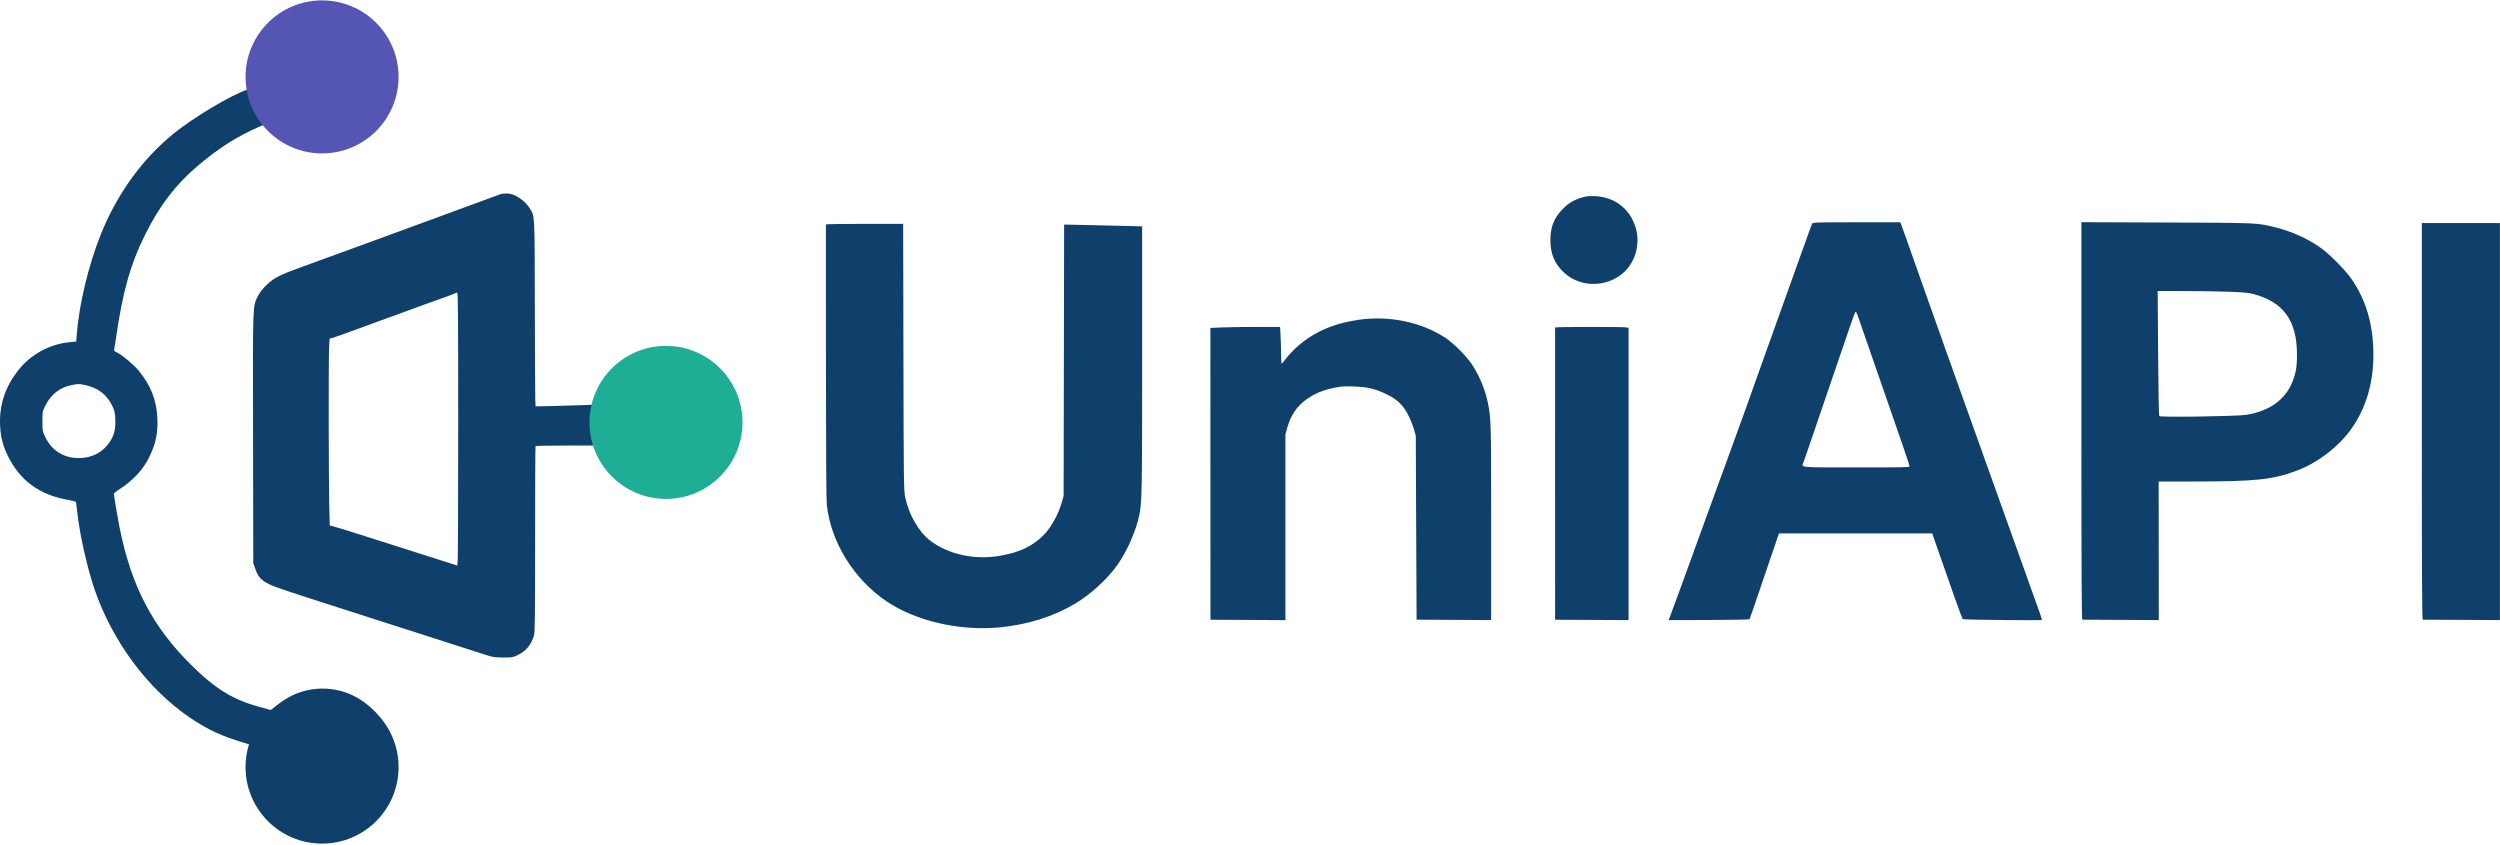
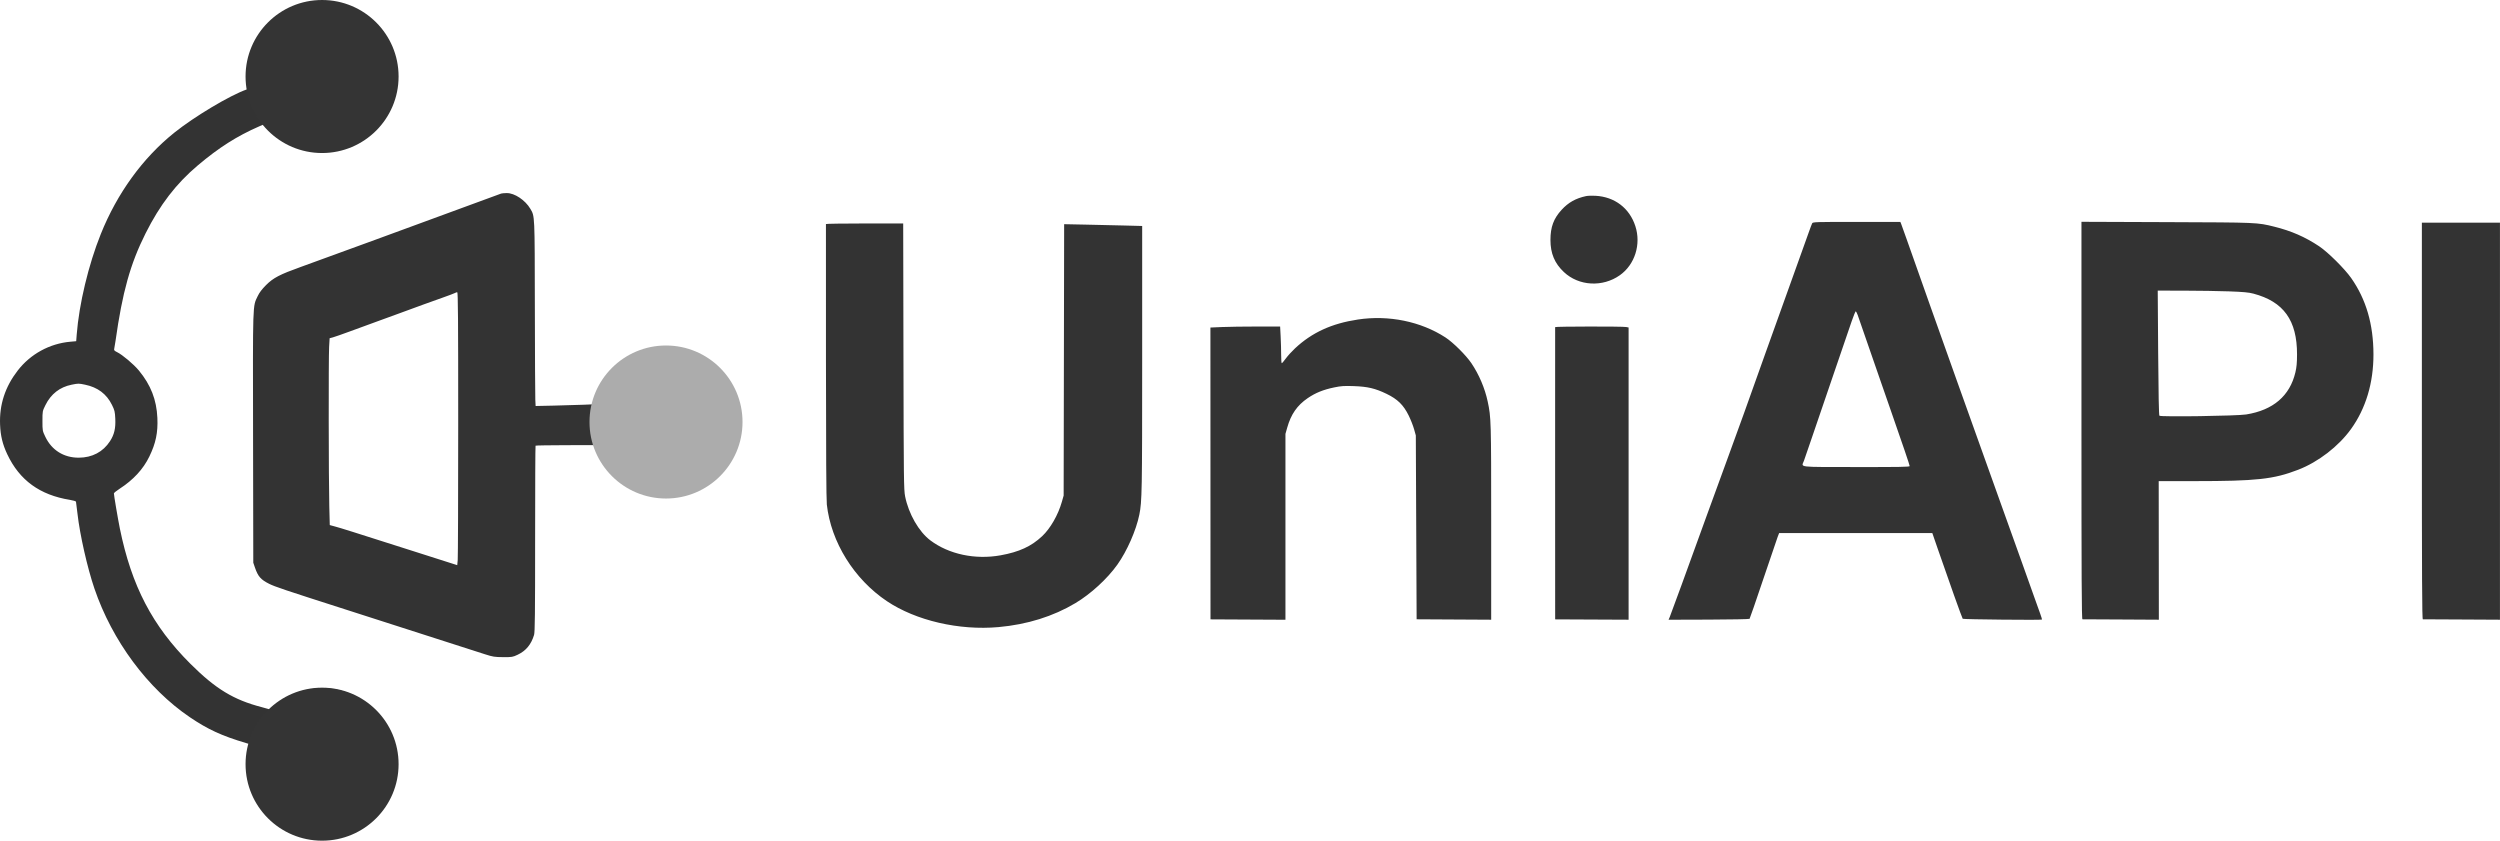
- <svg xmlns="http://www.w3.org/2000/svg" width="3202" height="1081" viewBox="0 0 3202 1081" fill="none">
-   <path fill-rule="evenodd" clip-rule="evenodd" d="M394.866 3.127C386.263 4.931 373.879 9.778 365.969 14.439C353.071 22.039 338.834 37.652 331.514 52.226C323.877 67.432 321.542 78.809 322.02 98.502L322.366 112.796L315.866 115.092C294.333 122.699 249.107 149.707 223.366 170.331C182.856 202.789 150.138 247.871 129.109 300.208C113.327 339.487 101.24 389.979 98.223 429.228L97.587 437.499L89.976 438.178C63.506 440.538 38.987 453.988 22.671 475.099C6.519 495.998 -0.94 518.89 0.094 544.387C0.675 558.723 3.331 569.654 9.313 582.331C25.014 615.6 51.037 634.509 89.687 640.734C93.713 641.382 97.147 642.429 97.318 643.06C97.49 643.692 98.352 650.601 99.235 658.414C102.275 685.324 111.872 727.724 120.953 754.364C143.745 821.232 189.234 882.562 243.098 919.045C266.306 934.765 284.076 942.943 315.01 952.138L323.654 954.707L322.669 958.958C321.076 965.84 322.313 989.983 324.721 998.992C335.806 1040.47 372.048 1068.6 414.509 1068.69C435.104 1068.73 452.61 1062.77 470.366 1049.67C488.573 1036.23 501.817 1012.04 504.96 986.479C510.572 940.825 480.066 896.14 435.506 884.744C406.841 877.413 376.484 884.556 354.491 903.808C349.847 907.873 347.089 909.623 345.991 909.201C345.097 908.857 340.308 907.52 335.347 906.23C299.237 896.841 276.238 882.892 244.074 850.874C195.228 802.249 168.473 750.967 153.469 677.208C151.007 665.106 145.852 634.681 145.882 632.425C145.891 631.756 149.153 629.104 153.132 626.532C170.753 615.141 183.395 601.446 191.279 585.208C199.544 568.185 202.39 554.519 201.565 535.815C200.537 512.488 193.148 493.554 177.831 474.994C171.285 467.061 156.798 454.847 150.033 451.557C146.483 449.83 145.802 449.066 146.263 447.329C146.572 446.162 147.331 441.608 147.95 437.208C156.735 374.765 166.905 338.354 186.436 299.411C204.795 262.805 225.476 235.867 253.223 212.419C280.377 189.471 303.674 174.672 332.187 162.257L345.007 156.675L351.978 163.037C367.731 177.414 391.731 186.571 413.932 186.673C441.837 186.802 472.128 170.897 487.708 147.936C505.823 121.238 509.652 90.332 498.516 60.686C496.692 55.829 493.662 49.298 491.783 46.171C486.587 37.527 476.448 26.134 469.025 20.598C460.731 14.413 446.723 7.477 436.866 4.675C427.209 1.93 404.559 1.095 394.866 3.127ZM641.866 248.408C641.041 248.707 625.291 254.491 606.866 261.263C588.441 268.035 557.841 279.27 538.866 286.23C519.891 293.19 493.341 302.939 479.866 307.893C439.865 322.6 404.542 335.477 385.366 342.342C358.364 352.008 349.953 356.394 340.771 365.596C335.431 370.947 332.238 375.181 330.021 379.851C323.511 393.559 323.797 384.765 324.112 561.208L324.397 721.208L326.53 727.426C330.434 738.807 333.967 742.844 344.751 748.249C352.075 751.921 363.928 755.903 441.366 780.707C451.378 783.914 487.391 795.483 621.366 838.531C631.346 841.738 633.479 842.072 644.366 842.137C655.826 842.205 656.666 842.066 663.017 839.057C673.652 834.018 680.313 825.971 684.015 813.691C685.117 810.034 685.366 787.343 685.366 690.542C685.366 625.276 685.618 571.624 685.927 571.315C686.236 571.006 704.011 570.715 725.427 570.669L764.366 570.585L769.375 580.396C775.548 592.487 779.288 597.947 787.155 606.358C798.342 618.316 813.632 627.231 830.866 631.841C843.027 635.094 863.746 635.1 875.774 631.854C895.8 626.449 913.807 614.73 925.566 599.448C935.297 586.801 943.125 566.929 944.67 550.946C947.77 518.879 932.229 483.324 907.073 464.929C887.083 450.312 866.332 444.49 842.316 446.762C808.575 449.955 778.158 474.913 766.261 509.168L763.121 518.208L747.743 518.859C739.286 519.217 721.936 519.731 709.189 520L686.011 520.491L685.606 512.349C685.383 507.872 685.121 454.676 685.025 394.136C684.834 274.498 684.98 277.699 679.291 267.991C672.73 256.793 658.995 247.645 648.956 247.787C645.882 247.83 642.691 248.11 641.866 248.408ZM2031.36 251.66C2018.16 254.496 2008.69 259.817 2000.05 269.253C1989.83 280.397 1985.81 291.238 1985.77 307.708C1985.73 324.993 1991.08 337.779 2003.04 348.987C2022.16 366.914 2052.55 368.615 2074.65 352.995C2093.88 339.412 2102.09 313.421 2094.52 290.13C2087.01 267.049 2068.07 252.615 2043.5 251.25C2039.03 251.001 2033.56 251.186 2031.36 251.66ZM2321 286.458C2320.49 287.421 2318.49 292.708 2316.55 298.208C2314.62 303.708 2309.14 319.008 2304.37 332.208C2294.04 360.824 2270.53 426.391 2262.07 450.208C2237.36 519.704 2227.84 546.183 2212.07 589.208C2202.2 616.158 2190.7 647.658 2186.53 659.208C2162.28 726.302 2139.9 787.672 2138.57 790.726L2137.03 794.245L2188.54 794.083C2216.87 793.994 2240.39 793.535 2240.8 793.064C2241.21 792.593 2249.04 769.933 2258.19 742.708C2267.34 715.483 2275.7 690.958 2276.75 688.208L2278.67 683.208H2376.75H2474.84L2481.74 703.208C2495.83 744.094 2513.01 792.234 2513.79 793.02C2514.6 793.838 2614.41 794.827 2615.22 794.025C2615.45 793.788 2614.54 790.582 2613.18 786.901C2611.82 783.22 2608.08 772.783 2604.87 763.708C2601.66 754.633 2595 735.958 2590.08 722.208C2585.15 708.458 2572.33 672.683 2561.59 642.708C2523.89 537.498 2481.57 418.948 2472.34 392.708C2467.22 378.133 2459.66 356.758 2455.54 345.208C2451.43 333.658 2445.3 316.333 2441.93 306.708C2438.55 297.083 2435.37 288.195 2434.85 286.958L2433.91 284.708H2377.92C2325.63 284.708 2321.88 284.823 2321 286.458ZM2665.87 539.145C2665.87 742.144 2666.12 793.702 2667.12 793.679C2667.8 793.663 2690.11 793.775 2716.68 793.929L2764.99 794.208L2764.9 705.458L2764.81 616.708L2810.59 616.706C2890.11 616.702 2911.88 614.319 2943.37 602.173C2969.18 592.216 2995.15 572.194 3011.18 549.898C3030.09 523.593 3039.89 490.929 3039.85 454.379C3039.8 415.872 3030.47 383.884 3011.3 356.585C3002.9 344.614 2981.44 323.339 2970.28 315.922C2952.25 303.927 2934.5 296.179 2912.78 290.814C2890.77 285.378 2892.1 285.434 2775.12 284.993L2665.87 284.581V539.145ZM3101.87 539.708C3101.87 742.253 3102.12 793.704 3103.12 793.686C3103.8 793.674 3126.3 793.786 3153.12 793.936L3201.87 794.208V539.958V285.708H3151.87H3101.87V539.708ZM1057.83 287.458C1057.82 287.87 1057.83 366.733 1057.86 462.708C1057.9 577.438 1058.28 640.444 1058.97 646.656C1064.31 694.747 1093.81 742.227 1135.88 770.438C1172.99 795.321 1228.43 808.206 1278.87 803.666C1315.59 800.359 1348.9 789.975 1377.37 772.955C1397.07 761.173 1418.18 741.804 1431.09 723.662C1443.46 706.283 1455.13 679.741 1459.21 659.708C1462.63 642.937 1462.86 630.431 1462.86 459.569L1462.87 289.931L1440.62 289.344C1428.38 289.021 1405.89 288.503 1390.65 288.193L1362.93 287.63L1362.6 461.419L1362.28 635.208L1360 643.208C1355.19 660.103 1345.31 677.317 1334.74 687.256C1320.88 700.276 1305.29 707.446 1281.53 711.724C1248.99 717.583 1215.31 710.425 1191.61 692.615C1176.84 681.519 1163.67 658.562 1159.23 636.177C1157.57 627.831 1157.43 615.373 1157.12 456.958L1156.79 286.708H1107.33C1080.12 286.708 1057.85 287.046 1057.83 287.458ZM2854.87 373.676C2873.24 374.342 2880.04 374.97 2886.04 376.558C2924.84 386.821 2942.04 410.788 2941.96 454.474C2941.94 465.346 2941.44 470.815 2939.87 477.436C2932.71 507.561 2911.44 525.758 2876.87 531.33C2865.03 533.238 2767.42 534.658 2765.71 532.948C2765.02 532.258 2764.48 505.238 2764.11 452.309L2763.56 372.708L2797.46 372.767C2816.11 372.799 2841.94 373.208 2854.87 373.676ZM586.859 542.958C586.855 635.495 586.573 714.162 586.232 717.773L585.611 724.338L529.489 706.433C449.299 680.851 437.22 677.048 429.366 674.911L422.366 673.007L421.752 649.107C420.904 616.137 420.728 458.76 421.523 444.955L422.172 433.703L426.269 432.617C428.522 432.02 438.691 428.456 448.866 424.696C459.041 420.936 475.691 414.843 485.866 411.157C496.041 407.47 507.966 403.123 512.366 401.496C534.601 393.276 551.831 387.024 565.61 382.177C573.995 379.227 581.645 376.354 582.61 375.791C583.576 375.229 584.929 374.755 585.616 374.738C586.611 374.714 586.865 409.005 586.859 542.958ZM2379.27 403.968C2380.58 407.543 2395.47 450.507 2409.86 492.208C2411.94 498.258 2417.11 513.108 2421.33 525.208C2436.99 570.072 2445.87 596.209 2445.87 597.47C2445.87 598.522 2432.89 598.75 2377.37 598.674C2300.07 598.567 2307.24 599.434 2310.46 590.584C2311.34 588.177 2315.81 575.183 2320.39 561.708C2324.97 548.233 2337.35 512.008 2347.89 481.208C2358.43 450.408 2369.09 419.25 2371.57 411.967C2374.05 404.685 2376.45 398.952 2376.9 399.228C2377.34 399.503 2378.41 401.637 2379.27 403.968ZM1739.12 409.739C1705.52 414.824 1680.35 426.368 1658.62 446.664C1654.6 450.417 1649.31 456.237 1646.86 459.598C1644.42 462.958 1642.07 465.708 1641.64 465.708C1641.21 465.708 1640.86 460.87 1640.86 454.958C1640.86 449.046 1640.57 438.471 1640.21 431.458L1639.56 418.708H1609.87C1593.54 418.708 1573.45 418.999 1565.22 419.356L1550.26 420.003L1550.31 606.881L1550.37 793.758L1598.37 794.008L1646.37 794.259V675.233V556.208L1648.62 548.208C1653.46 531.059 1661.38 519.65 1674.85 510.452C1684.88 503.596 1694.8 499.584 1708.94 496.663C1717.79 494.836 1721.56 494.586 1733.87 495.018C1751.71 495.643 1761.31 497.906 1775.85 504.919C1789.94 511.713 1797.57 519.183 1804.22 532.708C1806.79 537.933 1809.89 545.808 1811.11 550.208L1813.34 558.208L1813.85 675.937L1814.37 793.665L1862.12 793.937L1909.87 794.208V669.67C1909.87 539.142 1909.75 535.206 1905.4 514.793C1901.77 497.739 1894.35 480.28 1884.55 465.716C1877.7 455.545 1861.16 439.104 1851.37 432.73C1819.82 412.201 1778.62 403.761 1739.12 409.739ZM1991.78 419.458C1991.73 419.87 1991.71 504.258 1991.75 606.986L1991.8 793.764L2038.83 793.986L2085.87 794.208V607.083V419.958L2082.74 419.333C2078.27 418.439 1991.88 418.557 1991.78 419.458ZM109.051 493.223C125.12 496.55 136.481 505.079 143.346 518.971C146.821 526.001 147.215 527.627 147.654 536.754C148.245 549.028 146.358 557.09 140.925 565.495C132.02 579.274 118.022 586.669 100.798 586.696C81.68 586.726 66.23 577.053 58.057 559.938C54.409 552.298 54.366 552.062 54.366 539.656C54.366 527.105 54.366 527.104 58.224 519.298C65.237 505.107 76.655 496.221 91.733 493.217C100.5 491.471 100.589 491.471 109.051 493.223Z" fill="#0F406B" />
-   <path d="M951 541C951 595.124 907.124 639 853 639C798.876 639 755 595.124 755 541C755 486.876 798.876 443 853 443C907.124 443 951 486.876 951 541Z" fill="#1EAE95" />
-   <path d="M510.5 98.5C510.5 152.624 466.624 196.5 412.5 196.5C358.376 196.5 314.5 152.624 314.5 98.5C314.5 44.376 358.376 0.5 412.5 0.5C466.624 0.5 510.5 44.376 510.5 98.5Z" fill="#5556B3" />
-   <path d="M510.5 982.5C510.5 1036.62 466.624 1080.5 412.5 1080.5C358.376 1080.5 314.5 1036.62 314.5 982.5C314.5 928.376 358.376 884.5 412.5 884.5C466.624 884.5 510.5 928.376 510.5 982.5Z" fill="#0F406B" />
+ <svg xmlns="http://www.w3.org/2000/svg" width="11269" height="3790" viewBox="0 0 11269 3790" fill="none">
+   <path fill-rule="evenodd" clip-rule="evenodd" d="M1389.71 9.246C1359.43 15.595 1315.85 32.654 1288.01 49.058C1242.62 75.805 1192.51 130.755 1166.75 182.047C1139.87 235.564 1131.65 275.604 1133.33 344.913L1134.55 395.22L1111.67 403.301C1035.89 430.073 876.72 525.126 786.126 597.711C643.553 711.945 528.404 870.609 454.393 1054.81C398.849 1193.05 356.31 1370.75 345.692 1508.88L343.453 1537.99L316.667 1540.38C223.507 1548.69 137.214 1596.03 79.791 1670.33C22.945 1743.88 -3.307 1824.45 0.332 1914.18C2.377 1964.64 11.725 2003.11 32.778 2047.72C88.037 2164.81 179.623 2231.36 315.65 2253.27C329.819 2255.55 341.905 2259.23 342.507 2261.45C343.112 2263.68 346.146 2287.99 349.253 2315.49C359.953 2410.2 393.729 2559.42 425.689 2653.18C505.904 2888.52 666 3104.37 855.571 3232.77C937.25 3288.09 999.791 3316.88 1108.66 3349.24L1139.08 3358.28L1135.62 3373.24C1130.01 3397.46 1134.36 3482.43 1142.84 3514.14C1181.85 3660.1 1309.4 3759.1 1458.84 3759.42C1531.33 3759.58 1592.94 3738.6 1655.43 3692.49C1719.51 3645.21 1766.12 3560.06 1777.18 3470.1C1796.93 3309.42 1689.57 3152.16 1532.74 3112.05C1431.86 3086.25 1325.02 3111.39 1247.61 3179.14C1231.27 3193.45 1221.56 3199.61 1217.7 3198.12C1214.55 3196.91 1197.7 3192.21 1180.24 3187.67C1053.15 3154.62 972.206 3105.53 859.006 2992.84C687.095 2821.71 592.933 2641.23 540.127 2381.64C531.462 2339.04 513.319 2231.97 513.425 2224.03C513.457 2221.67 524.937 2212.34 538.941 2203.29C600.957 2163.2 645.45 2115 673.197 2057.85C702.285 1997.94 712.302 1949.84 709.398 1884.01C705.78 1801.91 679.775 1735.28 625.868 1669.96C602.829 1642.04 551.843 1599.05 528.034 1587.47C515.54 1581.39 513.143 1578.7 514.766 1572.59C515.853 1568.48 518.525 1552.46 520.703 1536.97C551.621 1317.21 587.414 1189.06 656.153 1052C720.766 923.168 793.552 828.362 891.206 745.838C986.773 665.073 1068.76 612.989 1169.11 569.295L1214.23 549.65L1238.77 572.04C1294.21 622.639 1378.68 654.867 1456.81 655.226C1555.02 655.68 1661.63 599.703 1716.46 518.893C1780.22 424.931 1793.69 316.159 1754.5 211.822C1748.08 194.728 1737.42 171.742 1730.8 160.737C1712.52 130.315 1676.83 90.218 1650.71 70.734C1621.52 48.966 1572.22 24.556 1537.53 14.694C1503.54 5.033 1423.82 2.094 1389.71 9.246ZM2259.01 872.499C2256.11 873.551 2200.68 893.908 2135.83 917.741C2070.99 941.575 1963.29 981.116 1896.51 1005.61C1829.73 1030.11 1736.29 1064.42 1688.86 1081.85C1548.08 1133.61 1423.76 1178.93 1356.28 1203.09C1261.24 1237.11 1231.64 1252.55 1199.33 1284.94C1180.53 1303.77 1169.29 1318.67 1161.49 1335.1C1138.58 1383.35 1139.59 1352.4 1140.7 1973.38L1141.7 2536.49L1149.21 2558.38C1162.95 2598.43 1175.38 2612.64 1213.33 2631.66C1239.11 2644.58 1280.83 2658.6 1553.36 2745.9C1588.6 2757.18 1715.35 2797.9 2186.86 2949.4C2221.99 2960.69 2229.5 2961.87 2267.81 2962.09C2308.14 2962.33 2311.1 2961.85 2333.45 2951.26C2370.88 2933.52 2394.33 2905.2 2407.35 2861.98C2411.23 2849.11 2412.11 2769.25 2412.11 2428.56C2412.11 2198.86 2413 2010.04 2414.08 2008.95C2415.17 2007.86 2477.73 2006.84 2553.1 2006.68L2690.15 2006.38L2707.77 2040.91C2729.5 2083.47 2742.66 2102.68 2770.35 2132.28C2809.72 2174.37 2863.53 2205.75 2924.19 2221.97C2966.99 2233.42 3039.91 2233.44 3082.24 2222.02C3152.72 2202.99 3216.09 2161.75 3257.48 2107.96C3291.73 2063.45 3319.28 1993.52 3324.71 1937.26C3335.63 1824.41 3280.93 1699.27 3192.39 1634.53C3122.04 1583.09 3049.01 1562.6 2964.49 1570.59C2845.74 1581.83 2738.69 1669.67 2696.81 1790.23L2685.76 1822.04L2631.64 1824.34C2601.88 1825.6 2540.82 1827.41 2495.95 1828.35L2414.38 1830.08L2412.95 1801.42C2412.17 1785.67 2411.25 1598.45 2410.91 1385.38C2410.24 964.321 2410.75 975.587 2390.73 941.42C2367.64 902.009 2319.3 869.813 2283.97 870.313C2273.15 870.464 2261.92 871.45 2259.01 872.499ZM7149.25 883.944C7102.81 893.925 7069.48 912.652 7039.05 945.862C7003.11 985.082 6988.95 1023.24 6988.82 1081.2C6988.68 1142.04 7007.5 1187.04 7049.58 1226.48C7116.88 1289.57 7223.83 1295.56 7301.63 1240.59C7369.29 1192.78 7398.19 1101.31 7371.53 1019.34C7345.11 938.105 7278.46 887.305 7191.99 882.501C7176.24 881.625 7157.01 882.276 7149.25 883.944ZM8168.64 1006.41C8166.83 1009.8 8159.78 1028.41 8152.98 1047.77C8146.18 1067.12 8126.89 1120.97 8110.12 1167.43C8073.76 1268.14 7991.02 1498.9 7961.22 1582.72C7874.28 1827.31 7840.76 1920.5 7785.27 2071.93C7750.52 2166.77 7710.06 2277.64 7695.37 2318.29C7610.04 2554.42 7531.28 2770.41 7526.58 2781.16L7521.17 2793.54L7702.46 2792.97C7802.17 2792.66 7884.93 2791.04 7886.38 2789.39C7887.83 2787.73 7915.37 2707.98 7947.58 2612.16C7979.79 2516.34 8009.18 2430.03 8012.89 2420.35L8019.64 2402.75H8364.85H8710.07L8734.33 2473.14C8783.94 2617.04 8844.41 2786.46 8847.14 2789.23C8849.98 2792.11 9201.28 2795.59 9204.11 2792.77C9204.94 2791.93 9201.71 2780.65 9196.93 2767.7C9192.15 2754.74 9178.99 2718.01 9167.7 2686.07C9156.4 2654.13 9132.97 2588.4 9115.63 2540.01C9098.29 2491.62 9053.18 2365.71 9015.38 2260.22C8882.69 1889.94 8733.73 1472.7 8701.26 1380.35C8683.23 1329.06 8656.62 1253.83 8642.15 1213.18C8627.67 1172.53 8606.11 1111.56 8594.22 1077.68C8582.35 1043.81 8571.14 1012.53 8569.32 1008.17L8566.01 1000.25H8368.97C8184.91 1000.25 8171.71 1000.66 8168.64 1006.41ZM9382.37 1895.73C9382.37 2610.18 9383.26 2791.63 9386.77 2791.55C9389.19 2791.49 9467.68 2791.89 9561.2 2792.43L9731.24 2793.41L9730.91 2481.06L9730.58 2168.71L9891.7 2168.7C10171.6 2168.69 10248.2 2160.3 10359 2117.56C10449.9 2082.51 10541.3 2012.05 10597.7 1933.58C10664.2 1841 10698.7 1726.04 10698.6 1597.4C10698.4 1461.88 10665.6 1349.3 10598.1 1253.22C10568.5 1211.09 10493 1136.21 10453.8 1110.11C10390.3 1067.89 10327.8 1040.63 10251.4 1021.74C10173.9 1002.61 10178.6 1002.81 9766.87 1001.26L9382.37 999.808V1895.73ZM10916.8 1897.71C10916.8 2610.56 10917.7 2791.64 10921.2 2791.57C10923.7 2791.53 11002.9 2791.93 11097.2 2792.45L11268.8 2793.41V1898.59V1003.77H11092.8H10916.8V1897.71ZM3722.99 1009.93C3722.93 1011.38 3722.97 1288.94 3723.08 1626.72C3723.22 2030.5 3724.56 2252.25 3726.99 2274.11C3745.79 2443.36 3849.62 2610.47 3997.67 2709.75C4128.26 2797.33 4323.41 2842.68 4500.9 2826.7C4630.16 2815.06 4747.38 2778.51 4847.56 2718.61C4916.92 2677.15 4991.22 2608.98 5036.66 2545.13C5080.18 2483.96 5121.25 2390.55 5135.62 2320.05C5147.65 2261.02 5148.45 2217.01 5148.47 1615.67L5148.48 1018.64L5070.17 1016.57C5027.1 1015.43 4947.96 1013.61 4894.3 1012.52L4796.74 1010.54L4795.61 1622.18L4794.48 2233.82L4786.45 2261.98C4769.5 2321.44 4734.75 2382.02 4697.53 2417C4648.77 2462.82 4593.91 2488.06 4510.29 2503.11C4395.77 2523.73 4277.2 2498.54 4193.8 2435.86C4141.83 2396.81 4095.48 2316.01 4079.85 2237.23C4074.02 2207.86 4073.5 2164.01 4072.41 1606.48L4071.24 1007.29H3897.17C3801.43 1007.29 3723.05 1008.48 3722.99 1009.93ZM10047.5 1313.37C10112.2 1315.72 10136.1 1317.93 10157.3 1323.52C10293.8 1359.64 10354.4 1443.99 10354.1 1597.74C10354 1636 10352.2 1655.25 10346.7 1678.55C10321.5 1784.57 10246.7 1848.62 10125 1868.23C10083.3 1874.94 9739.77 1879.94 9733.75 1873.92C9731.32 1871.49 9729.44 1776.4 9728.14 1590.12L9726.19 1309.97L9845.51 1310.17C9911.14 1310.29 10002.1 1311.73 10047.5 1313.37ZM2065.42 1909.15C2065.4 2234.83 2064.41 2511.69 2063.21 2524.4L2061.03 2547.51L1863.51 2484.49C1581.28 2394.46 1538.77 2381.07 1511.13 2373.55L1486.49 2366.85L1484.33 2282.74C1481.35 2166.7 1480.73 1612.82 1483.53 1564.23L1485.81 1524.63L1500.23 1520.81C1508.16 1518.71 1543.95 1506.17 1579.76 1492.93C1615.57 1479.7 1674.17 1458.26 1709.98 1445.28C1745.79 1432.31 1787.76 1417.01 1803.25 1411.28C1881.5 1382.35 1942.14 1360.35 1990.63 1343.29C2020.14 1332.91 2047.07 1322.8 2050.46 1320.82C2053.86 1318.84 2058.63 1317.17 2061.04 1317.11C2064.55 1317.03 2065.44 1437.71 2065.42 1909.15ZM8373.69 1419.98C8378.31 1432.57 8430.73 1583.78 8481.35 1730.54C8488.7 1751.83 8506.87 1804.1 8521.74 1846.68C8576.86 2004.58 8608.09 2096.56 8608.09 2101C8608.09 2104.71 8562.41 2105.51 8367.01 2105.24C8094.95 2104.86 8120.19 2107.92 8131.54 2076.77C8134.63 2068.3 8150.36 2022.57 8166.48 1975.14C8182.61 1927.72 8226.16 1800.22 8263.26 1691.83C8300.36 1583.43 8337.87 1473.77 8346.61 1448.14C8355.35 1422.51 8363.79 1402.33 8365.36 1403.3C8366.93 1404.27 8370.68 1411.78 8373.69 1419.98ZM6120.74 1440.29C6002.49 1458.19 5913.91 1498.82 5837.43 1570.25C5823.28 1583.46 5804.66 1603.94 5796.05 1615.77C5787.44 1627.6 5779.16 1637.27 5777.66 1637.27C5776.16 1637.27 5774.93 1620.25 5774.92 1599.44C5774.92 1578.63 5773.88 1541.41 5772.62 1516.73L5770.33 1471.86H5665.85C5608.39 1471.86 5537.67 1472.88 5508.72 1474.14L5456.06 1476.42L5456.25 2134.12L5456.43 2791.83L5625.36 2792.71L5794.29 2793.59V2374.69V1955.78L5802.24 1927.63C5819.26 1867.27 5847.14 1827.12 5894.53 1794.75C5929.86 1770.62 5964.77 1756.5 6014.53 1746.22C6045.65 1739.79 6058.95 1738.91 6102.25 1740.43C6165.05 1742.63 6198.82 1750.59 6250.02 1775.28C6299.61 1799.19 6326.44 1825.48 6349.84 1873.08C6358.88 1891.47 6369.8 1919.18 6374.12 1934.67L6381.96 1962.82L6383.76 2377.16L6385.56 2791.5L6553.62 2792.46L6721.67 2793.41V2355.11C6721.67 1895.72 6721.27 1881.87 6705.97 1810.03C6693.18 1750.01 6667.06 1688.56 6632.56 1637.3C6608.46 1601.51 6550.25 1543.64 6515.78 1521.21C6404.75 1448.96 6259.74 1419.26 6120.74 1440.29ZM7009.95 1474.5C7009.77 1475.95 7009.72 1772.95 7009.84 2134.49L7010.04 2791.85L7175.56 2792.63L7341.09 2793.41V2134.84V1476.26L7330.09 1474.06C7314.35 1470.91 7010.33 1471.33 7009.95 1474.5ZM383.8 1734.11C440.354 1745.82 480.339 1775.84 504.5 1824.73C516.73 1849.47 518.116 1855.19 519.661 1887.32C521.741 1930.51 515.1 1958.89 495.979 1988.47C464.638 2036.96 415.373 2062.99 354.754 2063.08C287.47 2063.19 233.094 2029.15 204.33 1968.91C191.491 1942.02 191.339 1941.19 191.339 1897.53C191.339 1853.36 191.339 1853.35 204.917 1825.88C229.599 1775.94 269.784 1744.66 322.851 1734.09C353.705 1727.95 354.019 1727.95 383.8 1734.11Z" fill="black" fill-opacity="0.8" />
+   <path d="M3346.99 1902.26C3346.99 2092.75 3192.57 2247.17 3002.09 2247.17C2811.6 2247.17 2657.18 2092.75 2657.18 1902.26C2657.18 1711.77 2811.6 1557.35 3002.09 1557.35C3192.57 1557.35 3346.99 1711.77 3346.99 1902.26Z" fill="#ACACAC" />
+   <path d="M1796.68 344.906C1796.68 535.392 1642.26 689.811 1451.77 689.811C1261.28 689.811 1106.87 535.392 1106.87 344.906C1106.87 154.419 1261.28 0 1451.77 0C1642.26 0 1796.68 154.419 1796.68 344.906Z" fill="#343434" />
+   <path d="M1796.68 3444.59C1796.68 3635.08 1642.26 3789.5 1451.77 3789.5C1261.28 3789.5 1106.87 3635.08 1106.87 3444.59C1106.87 3254.11 1261.28 3099.69 1451.77 3099.69C1642.26 3099.69 1796.68 3254.11 1796.68 3444.59Z" fill="#343434" />
</svg>
